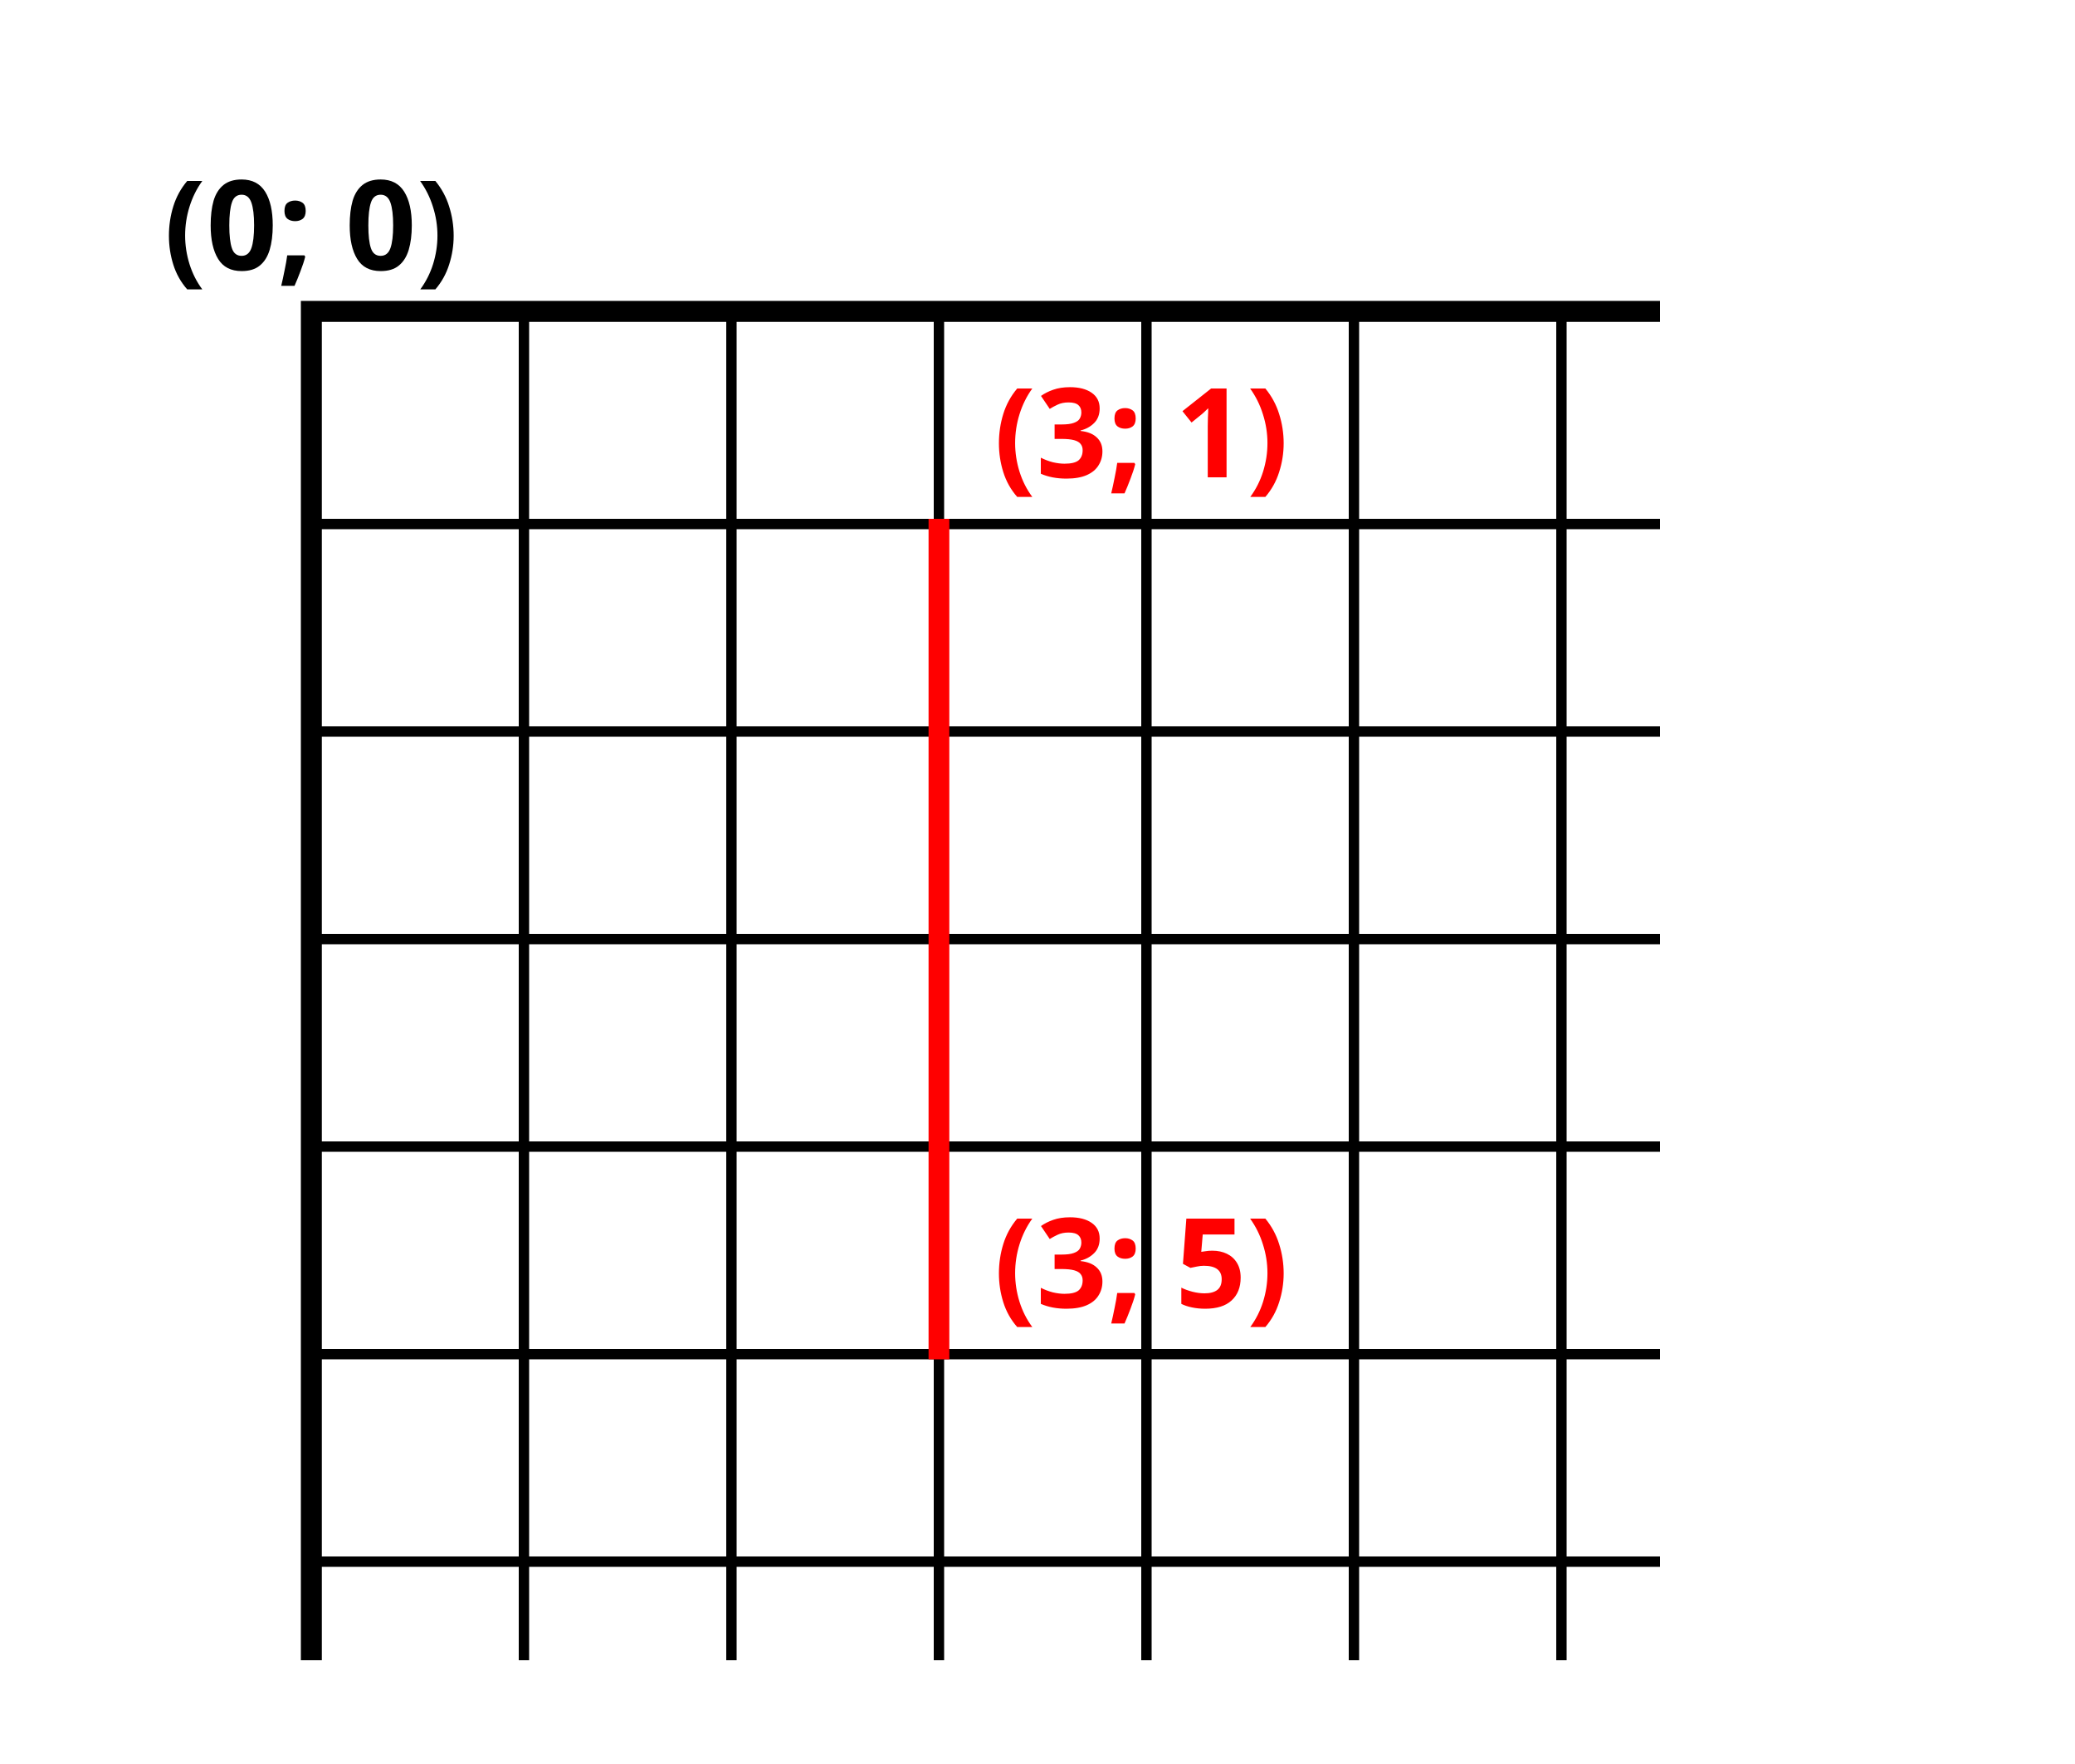
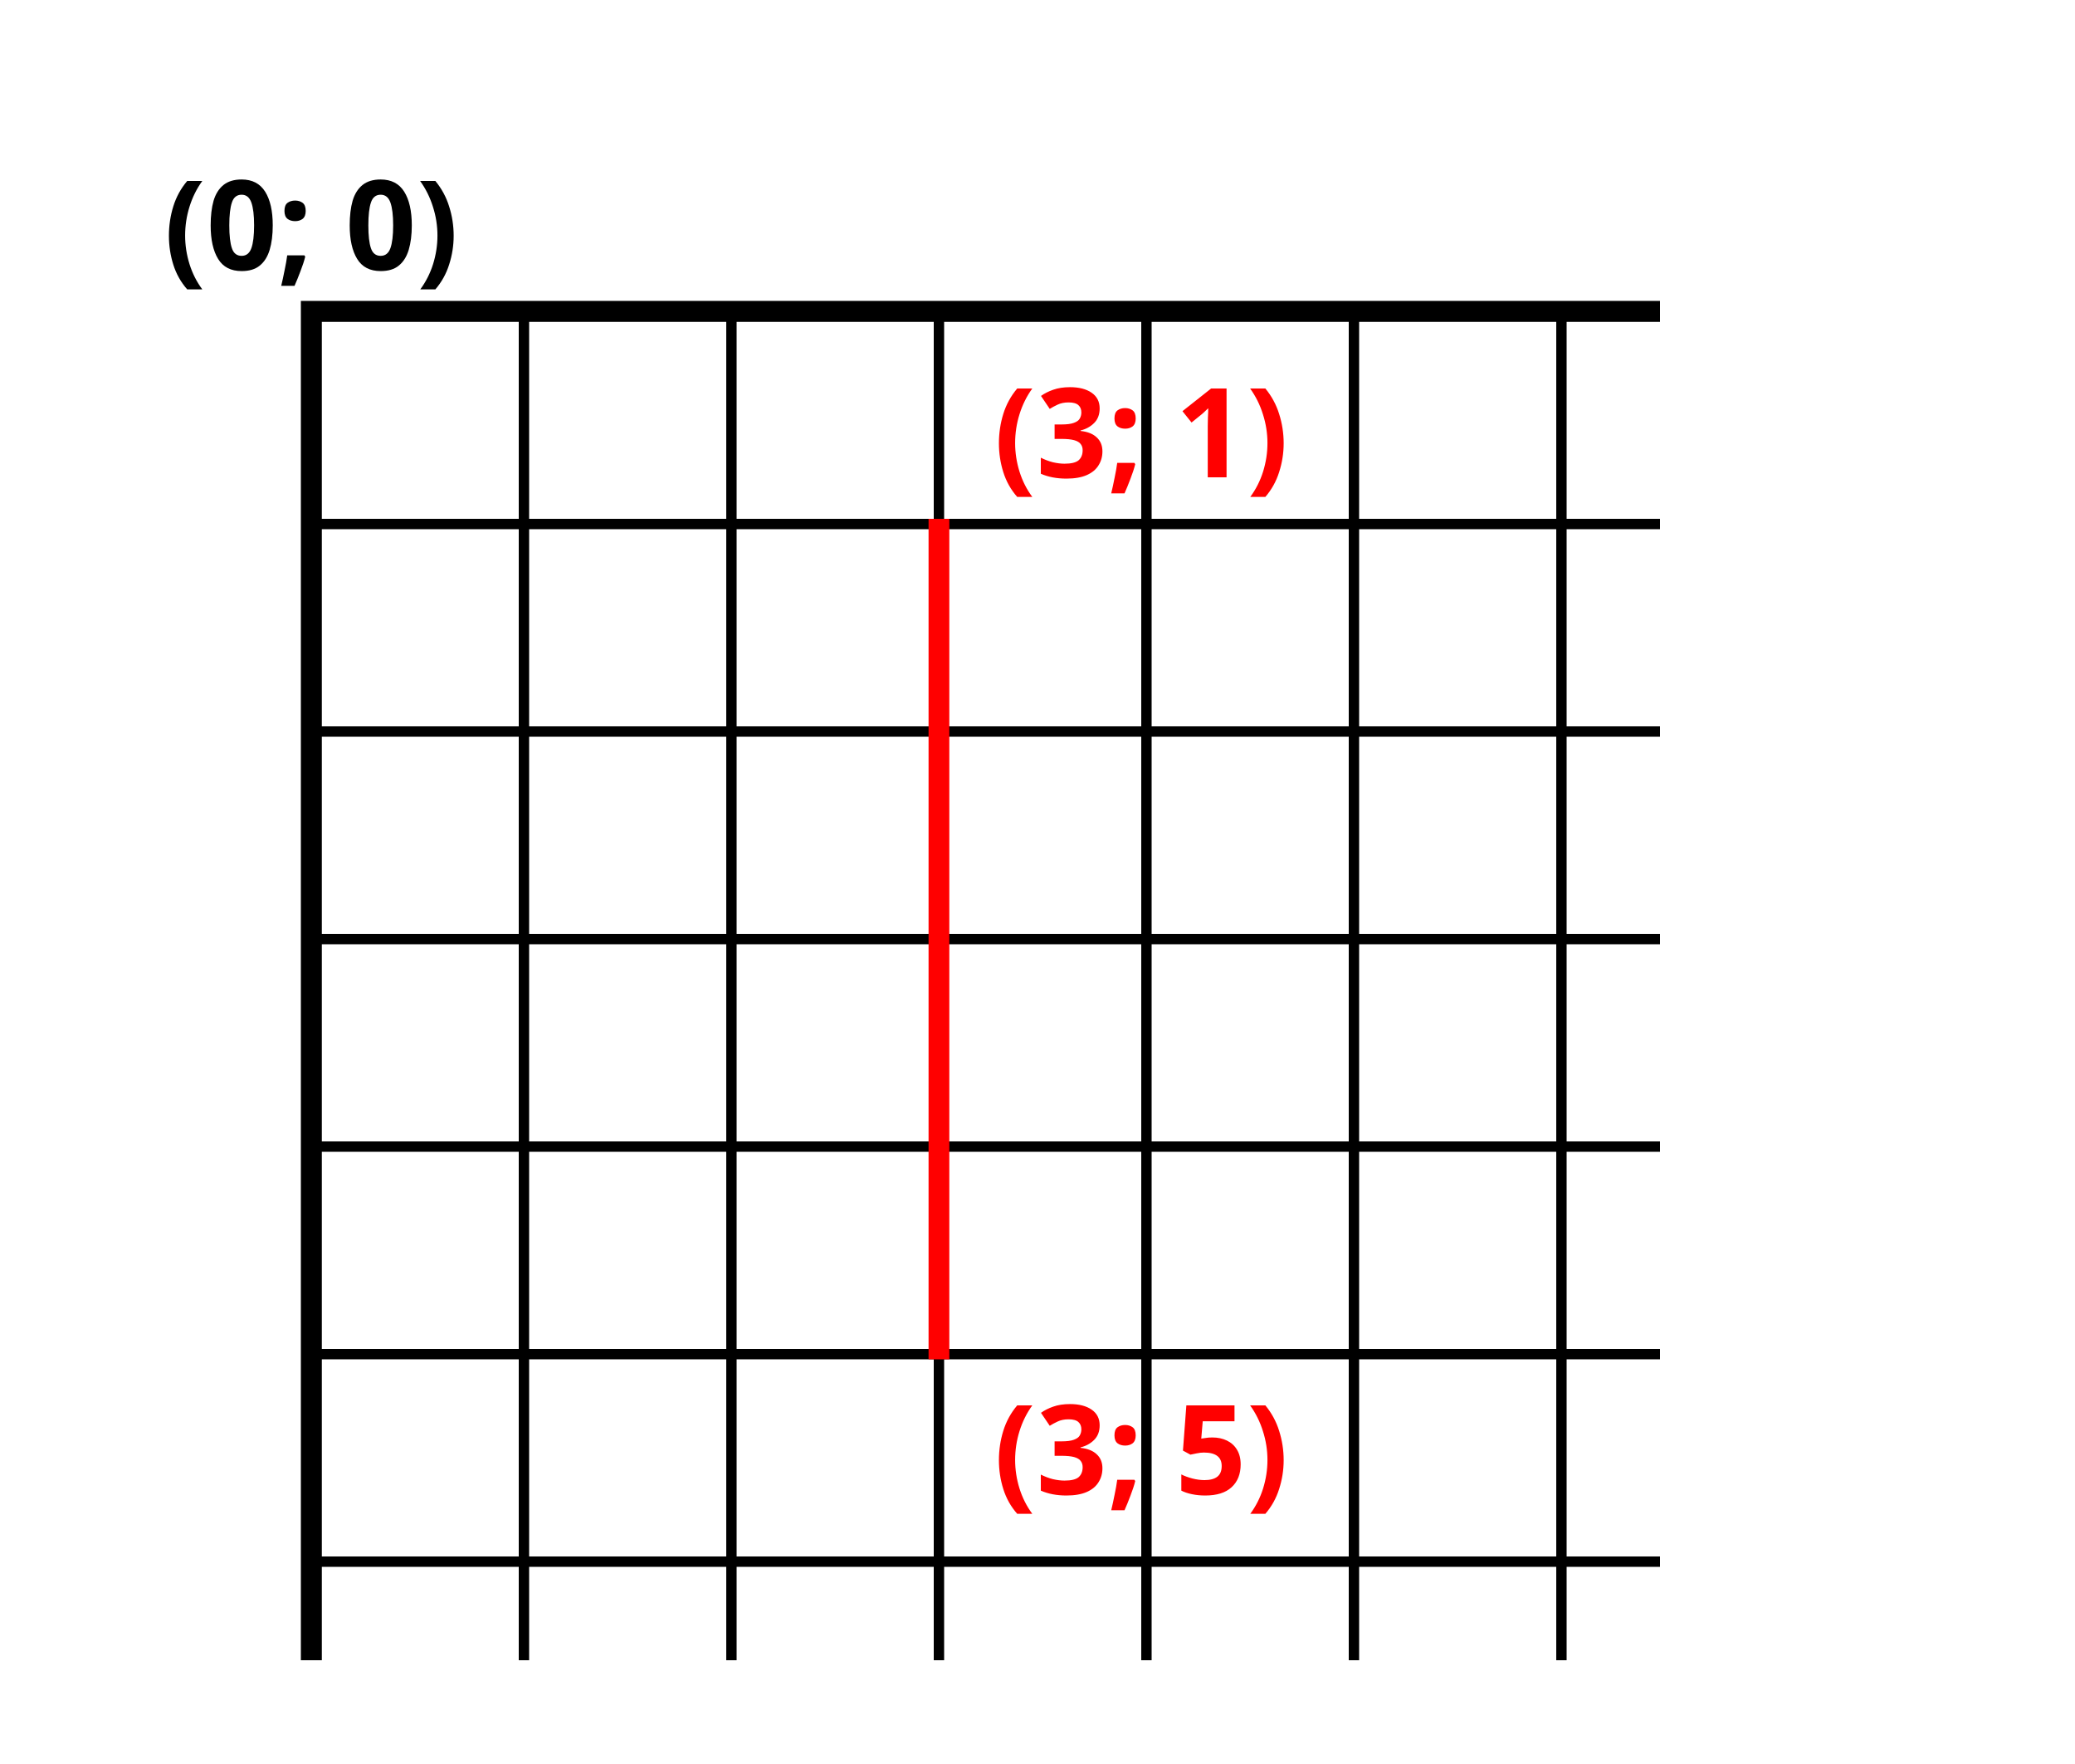
<svg xmlns="http://www.w3.org/2000/svg" viewBox="0 0 200 170" width="400" height="340">
  <g transform="translate(30, 30)">
    <path d="M 130 0L 0 0L 0 130" fill="none" stroke="#000" stroke-width="2" />
    <path stroke="#000" d="M 0 0.5L 130 0.5M 0.5 0L 0.5 130M 0 20.5L 130 20.5M 20.5 0L 20.5 130M 0 40.5L 130 40.5M 40.5 0L 40.5 130M 0 60.5L 130 60.5M 60.5 0L 60.5 130M 0 80.5L 130 80.5M 80.5 0L 80.5 130M 0 100.5L 130 100.5M 100.5 0L 100.5 130M 0 120.5L 130 120.5M 120.5 0L 120.5 130" />
  </g>
  <path stroke="red" stroke-width="2" d="M 90.5 50L 90.5 131" />
  <g>
    <text font-size="12px" font-family="sans-serif" font-weight="bold" text-anchor="middle" x="30" y="26">(0; 0)</text>
    <text font-size="12px" font-family="sans-serif" font-weight="bold" text-anchor="middle" fill="red" x="110" y="46">(3; 1)</text>
-     <text font-size="12px" font-family="sans-serif" font-weight="bold" text-anchor="middle" fill="red" x="110" y="126">(3; 5)</text>
+     <text font-size="12px" font-family="sans-serif" font-weight="bold" text-anchor="middle" fill="red" x="110" y="144">(3; 5)</text>
  </g>
</svg>
